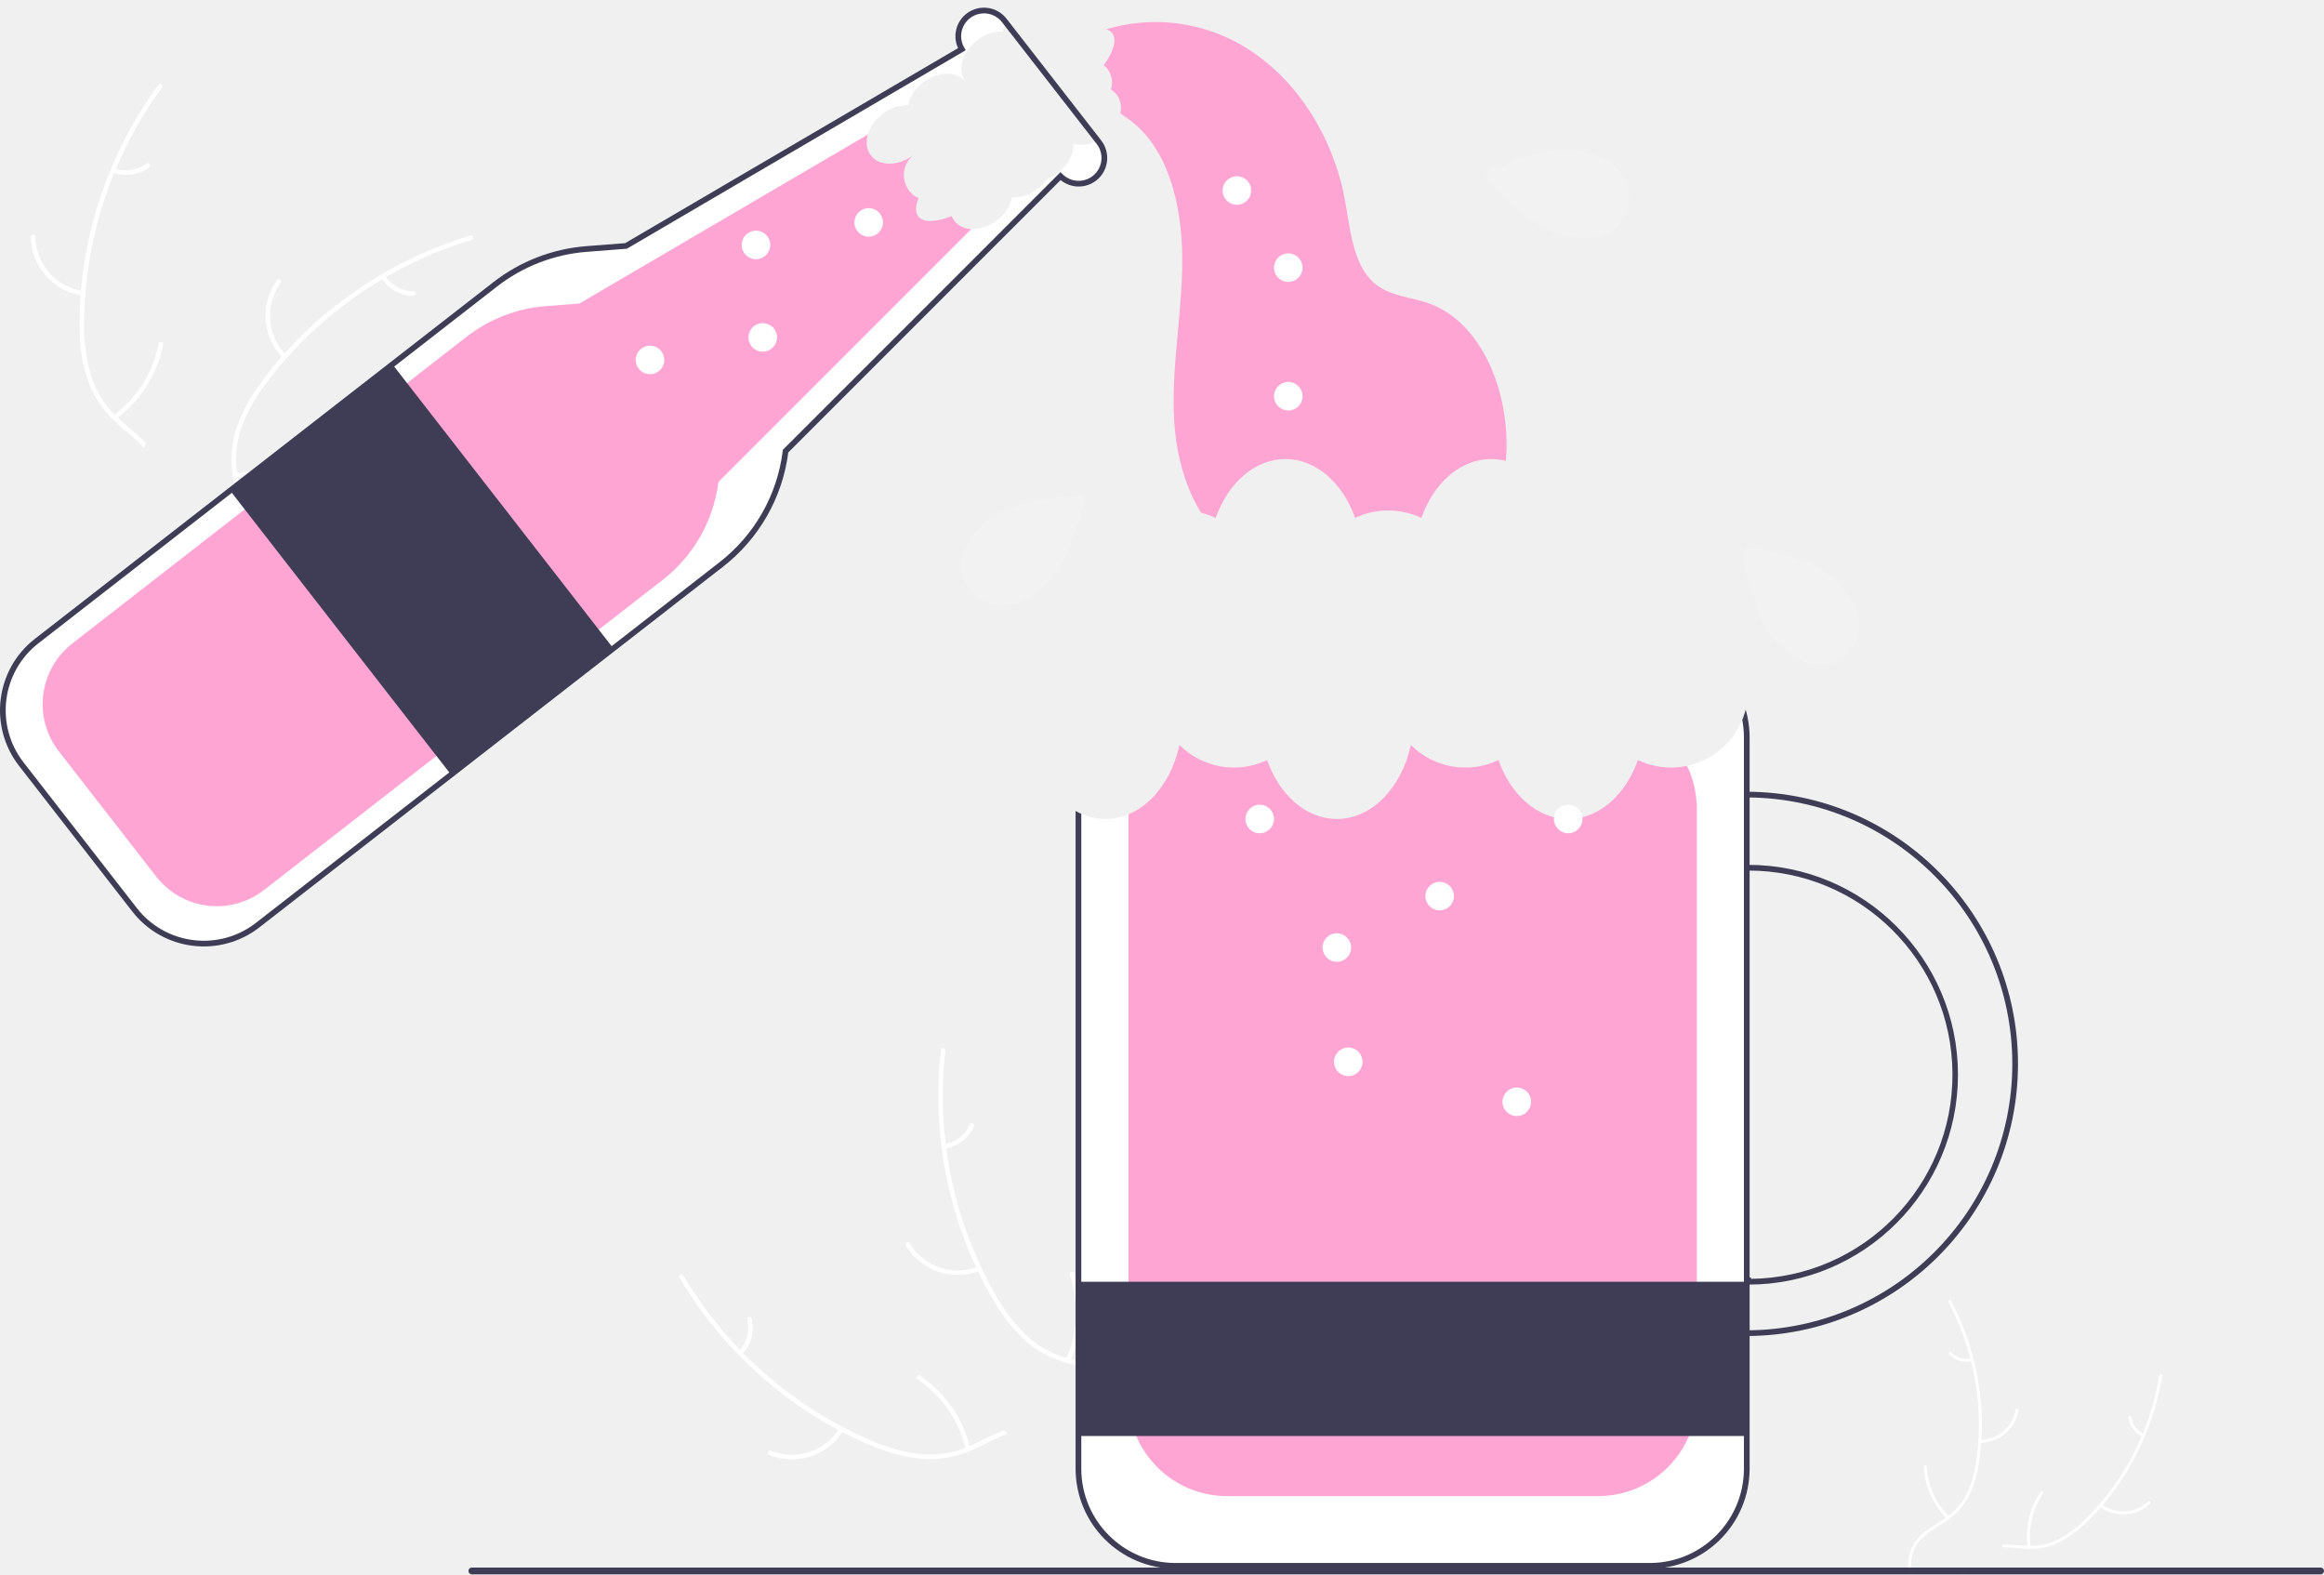
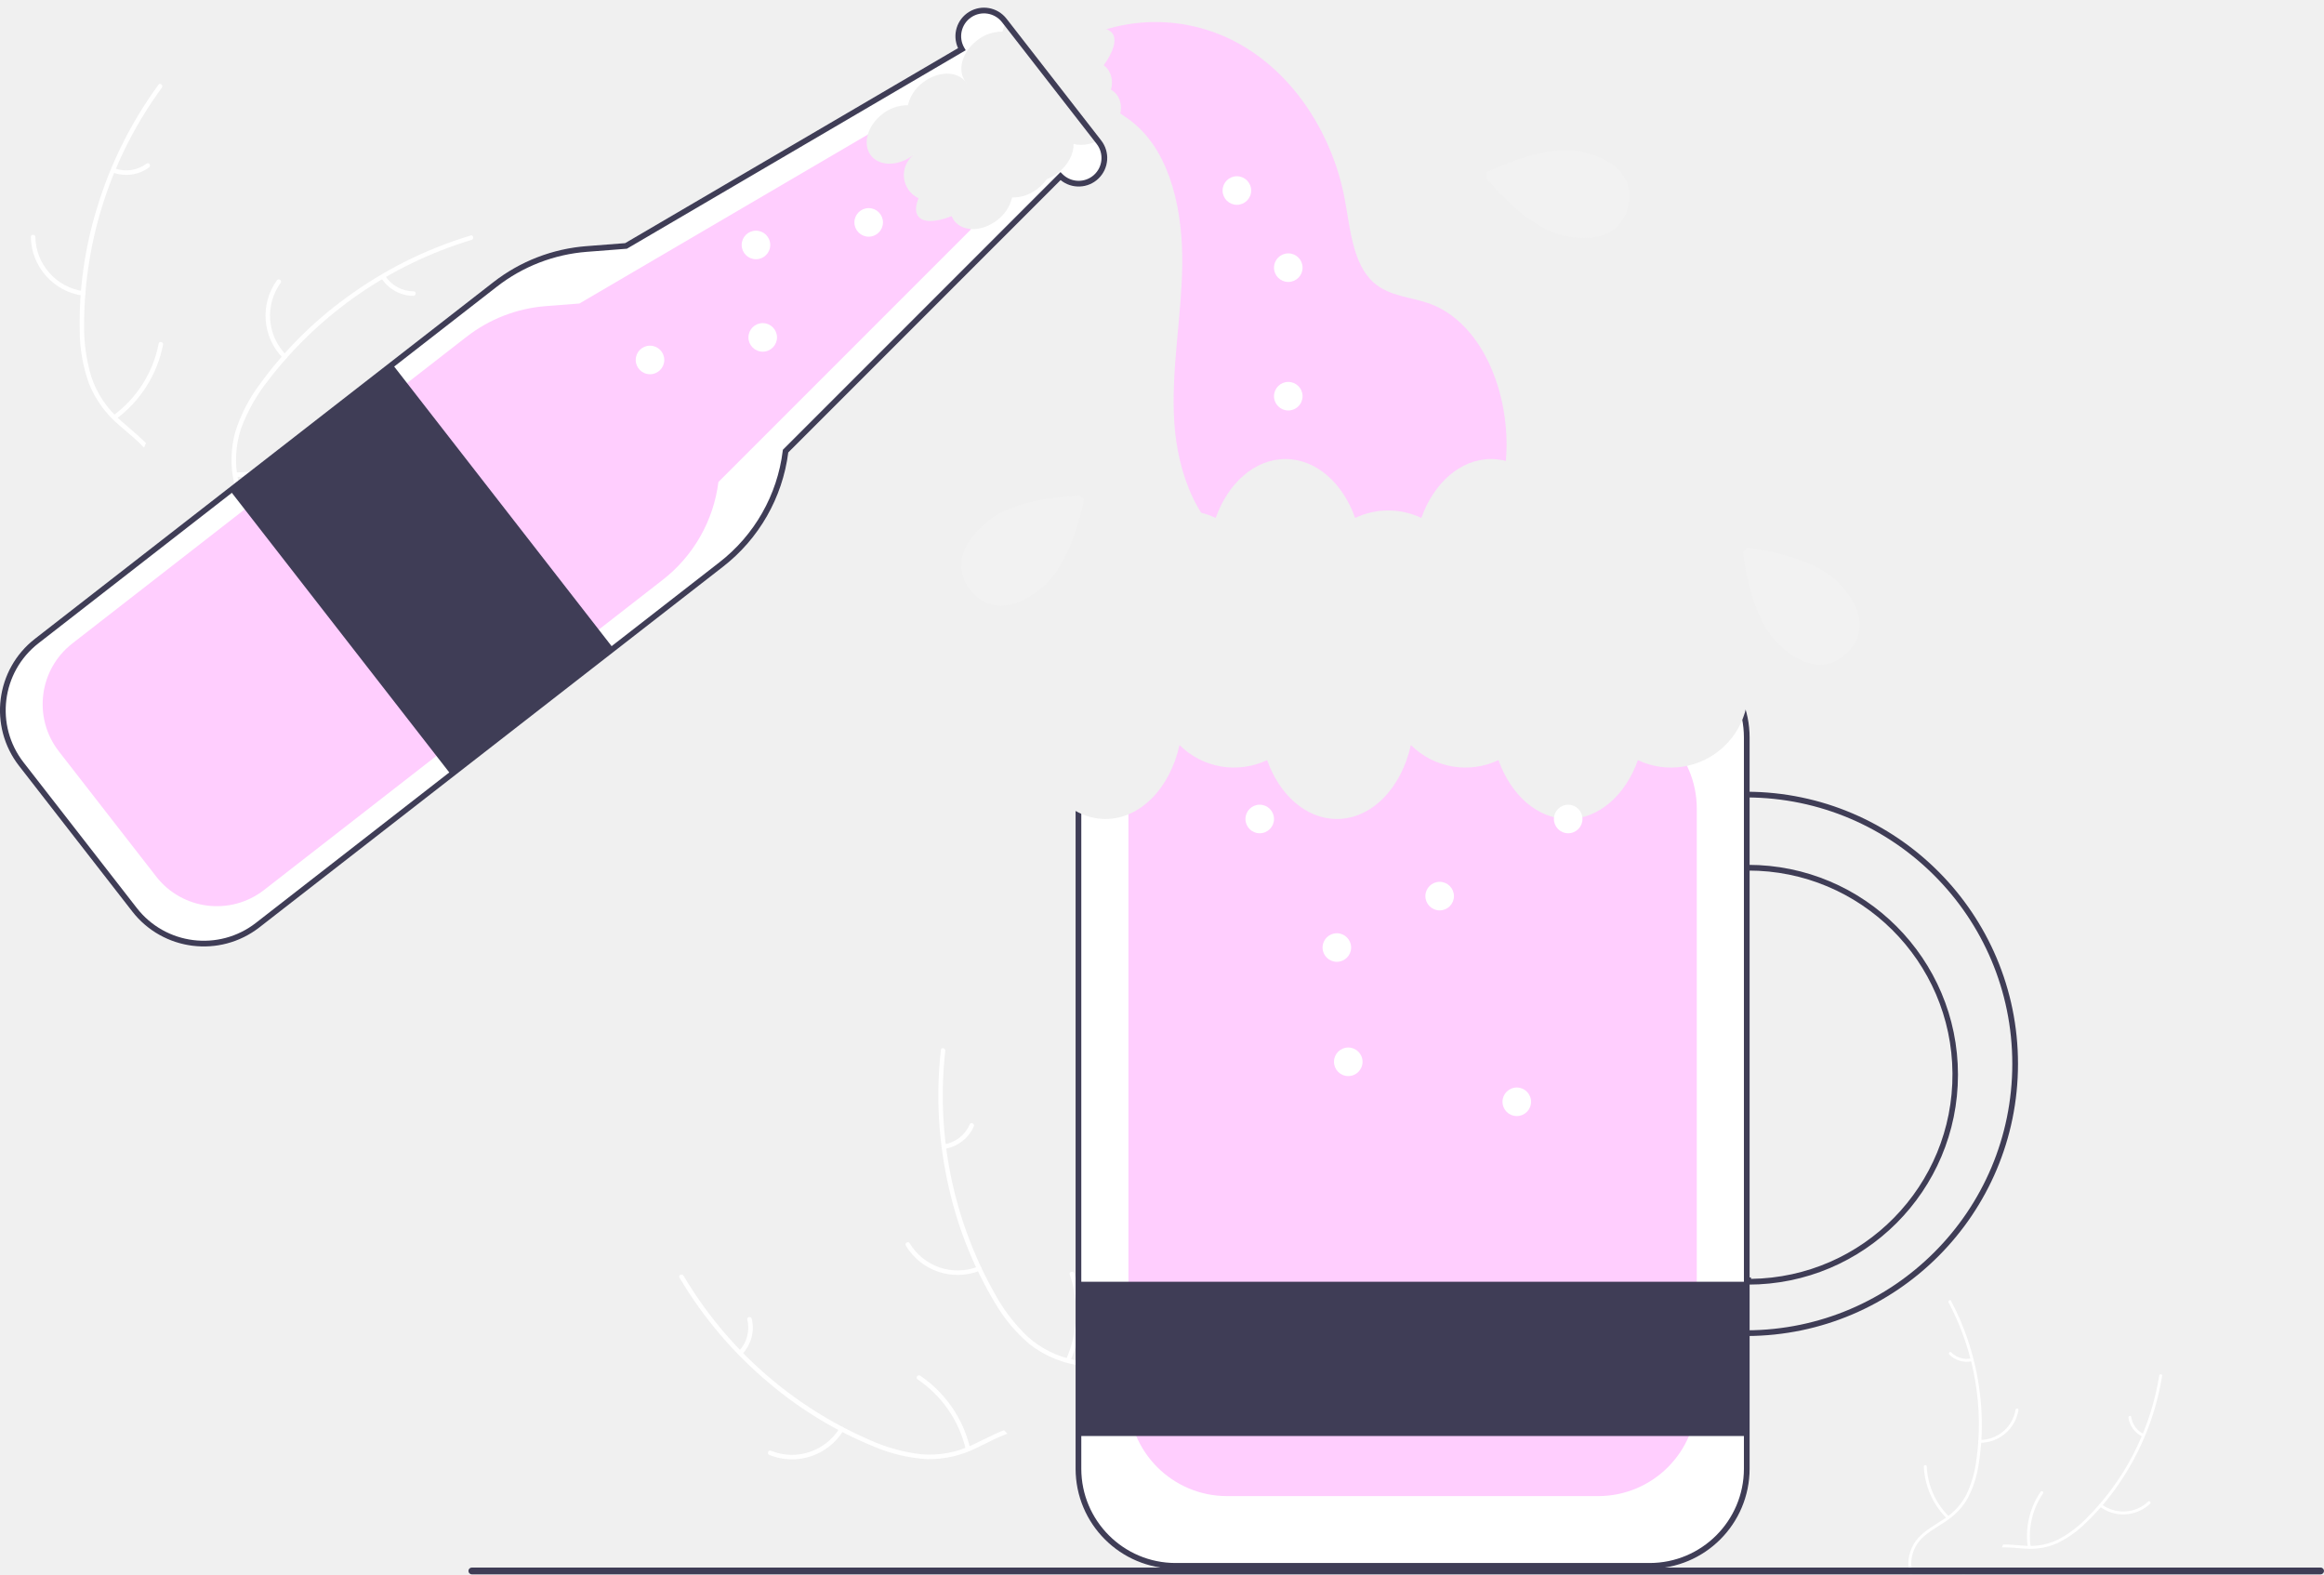
<svg xmlns="http://www.w3.org/2000/svg" id="bb7bf3ee-89b3-4cf2-9a5f-037522cb81d7" data-name="Layer 1" width="813.689" height="551.128" viewBox="0 0 813.689 551.128">
  <path d="M491.692,703.456c-32.504-14.962-59.184-46.529-59.942-82.303a164.863,164.863,0,0,0,107.877,34.269c14.991-.697,31.591-3.033,43.629,5.928,7.49,5.576,11.671,14.721,13.173,23.937,1.502,9.216.622,18.634-.263,27.93l.872,2.162C561.47,719.28,524.196,718.417,491.692,703.456Z" transform="translate(-193.1554 -174.4361)" fill="#f0f0f0" />
  <path d="M432.492,621.036a140.913,140.913,0,0,0,64.974,57.402,60.682,60.682,0,0,0,18.317,5.096,34.804,34.804,0,0,0,18.006-3.361c5.267-2.42,10.374-5.506,16.137-6.604a21.31,21.31,0,0,1,16.895,4.276c5.991,4.49,10.011,10.864,13.726,17.234,4.125,7.073,8.297,14.485,15.263,19.148.844.565-.082,1.842-.925,1.277-12.12-8.113-15.585-23.481-25.645-33.482-4.694-4.667-10.823-7.947-17.605-7.125-5.93.718-11.199,3.896-16.511,6.392a37.138,37.138,0,0,1-17.484,3.943,56.099,56.099,0,0,1-18.446-4.373,136.711,136.711,0,0,1-36.571-22.097,143.412,143.412,0,0,1-31.576-37.091c-.515-.871.931-1.502,1.443-.636Z" transform="translate(-193.1554 -174.4361)" fill="#fff" />
  <path d="M488.498,675.143a21.141,21.141,0,0,1-25.98,8.631c-.94-.383-.389-1.861.552-1.478A19.577,19.577,0,0,0,487.221,674.218c.523-.87,1.797.06,1.277.925Z" transform="translate(-193.1554 -174.4361)" fill="#fff" />
  <path d="M531.28,681.751a40.748,40.748,0,0,0-16.856-24.449c-.842-.568.084-1.845.925-1.277a42.385,42.385,0,0,1,17.488,25.477c.23.991-1.329,1.235-1.557.249Z" transform="translate(-193.1554 -174.4361)" fill="#fff" />
  <path d="M451.928,647.348a11.967,11.967,0,0,0,2.886-10.983c-.242-.987,1.317-1.23,1.557-.249a13.41,13.41,0,0,1-3.165,12.157.815.815,0,0,1-1.101.176.793.793,0,0,1-.176-1.101Z" transform="translate(-193.1554 -174.4361)" fill="#fff" />
  <path d="M523.454,541.981c.169.612.337,1.224.518,1.841a157.599,157.599,0,0,0,8.891,23.969c.269.603.552,1.209.838,1.803a166.146,166.146,0,0,0,36.147,49.347,161.349,161.349,0,0,0,19.117,15.348c9.325,6.385,19.945,12.566,26.425,21.399a27.681,27.681,0,0,1,1.884,2.861l-17.666,55.599c-.104.106-.195.217-.298.324l-.604,2.252c-.365-.214-.739-.444-1.104-.658-.212-.123-.42-.259-.633-.382-.14-.086-.28-.173-.412-.243-.047-.029-.093-.058-.128-.082-.131-.07-.246-.148-.365-.214q-3.14-1.919-6.264-3.889c-.013-.004-.013-.004-.021-.02-15.843-10.048-30.986-21.507-43.908-34.9-.389-.403-.79-.81-1.171-1.238a153.961,153.961,0,0,1-15.804-19.532,136.108,136.108,0,0,1-7.137-11.778,113.184,113.184,0,0,1-11.643-33.418c-4.192-23.287-.891-47.655,12.312-66.923C522.769,542.951,523.103,542.47,523.454,541.981Z" transform="translate(-193.1554 -174.4361)" fill="#f0f0f0" />
  <path d="M524.12,542.331a140.913,140.913,0,0,0,17.318,84.951,60.682,60.682,0,0,0,11.557,15.097,34.804,34.804,0,0,0,16.401,8.157c5.662,1.239,11.598,1.85,16.861,4.443A21.311,21.311,0,0,1,597.172,668.565c2.08,7.192,1.452,14.702.583,22.025-.965,8.131-2.096,16.561.658,24.478.334.959-1.174,1.421-1.507.463-4.793-13.775,1.694-28.132-.318-42.174-.939-6.552-3.857-12.861-9.767-16.288-5.168-2.997-11.288-3.632-17.032-4.837a37.138,37.138,0,0,1-16.333-7.378,56.099,56.099,0,0,1-12.095-14.597,136.711,136.711,0,0,1-15.896-39.661,143.412,143.412,0,0,1-2.88-48.626c.113-1.006,1.648-.639,1.535.361Z" transform="translate(-193.1554 -174.4361)" fill="#fff" />
  <path d="M536.262,619.252a21.141,21.141,0,0,1-25.94-8.751c-.52-.871.81-1.72,1.33-.847a19.577,19.577,0,0,0,24.146,8.091c.941-.38,1.399,1.13.463,1.507Z" transform="translate(-193.1554 -174.4361)" fill="#fff" />
  <path d="M566.442,650.286a40.748,40.748,0,0,0,1.262-29.669c-.33-.96,1.178-1.423,1.507-.463a42.385,42.385,0,0,1-1.376,30.871c-.413.929-1.804.186-1.394-.738Z" transform="translate(-193.1554 -174.4361)" fill="#fff" />
  <path d="M523.797,575.042a11.967,11.967,0,0,0,8.916-7.032c.401-.934,1.792-.189,1.394.738a13.41,13.41,0,0,1-9.847,7.801.815.815,0,0,1-.985-.522.793.793,0,0,1,.522-.985Z" transform="translate(-193.1554 -174.4361)" fill="#fff" />
  <path d="M946.115,700.794a73.187,73.187,0,0,1-13.021,18.79q-1.785,1.86-3.67,3.6c-.87.81-1.76,1.6-2.67,2.38H865.165c.05-.8.14-1.59.26-2.38a19.627,19.627,0,0,1,2.63-7.22c5.12-8.24,15.65-10.77,24.83-13.9,2.19-.75,4.36-1.57,6.49-2.47,2.75-1.15,5.45-2.42,8.08-3.8a107.372,107.372,0,0,0,31.03-24.48c.28-.32.55-.64.82-.97a102.018,102.018,0,0,0,9.69-13.41c.22-.34.42-.69.63-1.04.13.36.26.73.39,1.09C954.915,671.274,952.755,687.024,946.115,700.794Z" transform="translate(-193.1554 -174.4361)" fill="#f0f0f0" />
  <path d="M950.175,656.034c-.05.32-.1.64-.16.95a92.075,92.075,0,0,1-5.85,20.12,93.102,93.102,0,0,1-4.19,8.72,91.993,91.993,0,0,1-10.61,15.49c-.22.26-.45.52-.67.78q-2.61,2.985-5.47,5.68a36.396,36.396,0,0,1-10.05,7,22.873,22.873,0,0,1-9.58,1.84c-.62,0-1.24-.03-1.87-.07-2.52-.16-5.1-.5-7.64-.43a16.31,16.31,0,0,0-3.8.5,13.137,13.137,0,0,0-7.95,6.57,18.581,18.581,0,0,0-.95,1.89c-.07.16-.14.33-.2.49h-1.1a21.167,21.167,0,0,1,1.08-2.38c.21-.41.44-.81.68-1.2a13.789,13.789,0,0,1,9.15-6.57,18.741,18.741,0,0,1,3.5-.31c2.59-.04,5.19.32,7.77.46.27.01.54.03.81.03.34.01.69.01,1.03.01a21.937,21.937,0,0,0,9.78-2.29,39.558,39.558,0,0,0,9.81-7.4c1.55-1.53,3.04-3.13,4.46-4.78.07-.07.13-.14.19-.21a90.119,90.119,0,0,0,14.68-23.71c.14-.31.27-.62.4-.93a91.458,91.458,0,0,0,5.57-19.35c.06-.31.11-.63.16-.94C949.255,655.354,950.275,655.394,950.175,656.034Z" transform="translate(-193.1554 -174.4361)" fill="#fff" />
  <path d="M928.302,701.803a13.664,13.664,0,0,0,17.667-.967c.474-.453-.207-1.211-.682-.758a12.652,12.652,0,0,1-16.435.866c-.52-.399-1.066.462-.549.859Z" transform="translate(-193.1554 -174.4361)" fill="#fff" />
  <path d="M904.144,715.915a26.336,26.336,0,0,1,4.341-18.695c.372-.541-.487-1.089-.859-.549a27.393,27.393,0,0,0-4.478,19.463c.097.65,1.092.427.995-.219Z" transform="translate(-193.1554 -174.4361)" fill="#fff" />
  <path d="M943.705,676.425a7.734,7.734,0,0,1-4.338-5.92c-.088-.651-1.083-.428-.995.219a8.667,8.667,0,0,0,4.784,6.56.527.527,0,0,0,.704-.155.512.512,0,0,0-.155-.704Z" transform="translate(-193.1554 -174.4361)" fill="#fff" />
  <path d="M900.875,690.834c-.36,2.96-.86,5.87-1.5,8.76v.01a99.406,99.406,0,0,1-4.88,15.49v.01c-.13.35-.27.68-.41,1.01-.99,2.39-2.06,4.74-3.2,7.07-.39.8-.79,1.59-1.2,2.38H849.555l-1.94-2.38-.68-.84a17.748,17.748,0,0,1,.46-2.17c1.8-6.85,6.72-13.08,10.82-19.13a103.893,103.893,0,0,0,7.85-13.76,107.23,107.23,0,0,0,10.05-38.23c.03-.43.05-.86.07-1.29a102.404,102.404,0,0,0-.33-16.52v-.02c-.04-.4-.08-.81-.13-1.21.32.22.64.42.95.63a.01.01,0,0,1,.01.01h.01c12.47,8.44,20.23,22.27,23.24,37.23.01.03.01.06.02.09A73.48,73.48,0,0,1,900.875,690.834Z" transform="translate(-193.1554 -174.4361)" fill="#f0f0f0" />
  <path d="M886.895,678.494c-.02.34-.04.67-.07,1.01-.19,2.63-.5,5.25-.94,7.84a36.447,36.447,0,0,1-3.82,11.64,22.801,22.801,0,0,1-6.54,7.23q-.75.57-1.53,1.08c-3.17,2.08-6.7,3.92-9.1,6.94a12.678,12.678,0,0,0-2.5,8.95,17.462,17.462,0,0,0,.32,2.38h-1.03a18.565,18.565,0,0,1-.29-1.96q-.015-.21-.03-.42a13.705,13.705,0,0,1,3.38-10.34c2.55-2.81,5.97-4.58,9.08-6.67.23-.15.45-.31.67-.47.28-.19.56-.4.83-.61a21.608,21.608,0,0,0,6.43-7.71,39.175,39.175,0,0,0,3.37-11.81q.465-3.24.7-6.5c0-.1.01-.19.01-.29v-.01a90.789,90.789,0,0,0-2.53-27.76c-.09-.33-.18-.65-.26-.98a91.116,91.116,0,0,0-7.19-18.79v-.02c-.15-.28-.29-.56-.44-.84-.31-.57.53-1.16.83-.58.15.28.29.56.43.84a.01.01,0,0,1,.01.01,91.41,91.41,0,0,1,7.48,19.73,89.185,89.185,0,0,1,1.87,9.34A91.964,91.964,0,0,1,886.895,678.494Z" transform="translate(-193.1554 -174.4361)" fill="#fff" />
  <path d="M886.338,679.516A13.664,13.664,0,0,0,899.862,668.107c.106-.647-.895-.842-1.001-.194a12.652,12.652,0,0,1-12.601,10.587c-.656-.005-.573,1.011.079,1.016Z" transform="translate(-193.1554 -174.4361)" fill="#fff" />
  <path d="M875.545,705.327a26.336,26.336,0,0,1-7.789-17.541c-.029-.656-1.045-.576-1.016.079a27.393,27.393,0,0,0,8.143,18.236c.469.461,1.129-.316.663-.774Z" transform="translate(-193.1554 -174.4361)" fill="#fff" />
  <path d="M883.357,649.979a7.734,7.734,0,0,1-7.028-2.115c-.462-.466-1.122.311-.663.774a8.667,8.667,0,0,0,7.769,2.357.527.527,0,0,0,.469-.547.512.512,0,0,0-.547-.469Z" transform="translate(-193.1554 -174.4361)" fill="#fff" />
  <path d="M197.33,291.995c.97-35.769,19.498-72.715,52.09-87.484A164.863,164.863,0,0,0,260.348,317.171c6.537,13.508,15.215,27.852,11.712,42.444-2.18,9.08-8.944,16.52-16.825,21.527-7.882,5.007-16.888,7.902-25.782,10.745l-1.645,1.652C210.229,362.372,196.36,327.764,197.33,291.995Z" transform="translate(-193.1554 -174.4361)" fill="#f0f0f0" />
  <path d="M249.819,205.146a140.913,140.913,0,0,0-27.216,82.316,60.682,60.682,0,0,0,2.52,18.845,34.804,34.804,0,0,0,10.173,15.232c4.297,3.89,9.143,7.372,12.419,12.239a21.31,21.31,0,0,1,2.715,17.215c-1.771,7.274-6.05,13.478-10.446,19.399-4.88,6.574-10.054,13.326-11.601,21.565-.187.998-1.725.649-1.538-.348,2.691-14.334,15.458-23.565,20.695-36.748,2.444-6.152,3.049-13.077-.374-18.988-2.993-5.17-7.987-8.764-12.372-12.665a37.138,37.138,0,0,1-10.502-14.523,56.099,56.099,0,0,1-3.235-18.679A136.711,136.711,0,0,1,226.986,247.69a143.412,143.412,0,0,1,21.68-43.621c.598-.817,1.747.265,1.153,1.077Z" transform="translate(-193.1554 -174.4361)" fill="#fff" />
  <path d="M222.104,277.922A21.141,21.141,0,0,1,203.95,257.431c-.018-1.015,1.558-1.09,1.576-.074a19.577,19.577,0,0,0,16.926,19.026c1.005.138.652,1.676-.348,1.538Z" transform="translate(-193.1554 -174.4361)" fill="#fff" />
  <path d="M232.857,319.854a40.748,40.748,0,0,0,15.848-25.114c.191-.998,1.729-.649,1.538.348a42.385,42.385,0,0,1-16.544,26.1c-.82.601-1.658-.736-.842-1.334Z" transform="translate(-193.1554 -174.4361)" fill="#fff" />
  <path d="M233.273,233.366a11.967,11.967,0,0,0,11.232-1.667c.812-.611,1.649.727.842,1.334a13.41,13.41,0,0,1-12.422,1.872.815.815,0,0,1-.595-.943.793.793,0,0,1,.943-.595Z" transform="translate(-193.1554 -174.4361)" fill="#fff" />
  <path d="M358.281,257.679c-.496.396-.993.792-1.489,1.201a157.599,157.599,0,0,0-18.539,17.603c-.448.485-.895.983-1.328,1.479a166.145,166.145,0,0,0-31.15,52.644,161.348,161.348,0,0,0-6.591,23.613c-2.202,11.085-3.708,23.28-9.279,32.712a27.682,27.682,0,0,1-1.889,2.858l-58.066,5.628c-.138-.053-.276-.094-.415-.147l-2.308.331c.053-.42.118-.854.171-1.274.03-.244.073-.488.103-.732.024-.163.049-.326.061-.474.008-.054.016-.108.025-.15.012-.148.04-.285.053-.42.353-2.428.719-4.857,1.112-7.289-.001-.013-.001-.013.01-.028,3.006-18.518,7.585-36.948,14.815-54.097.218-.516.433-1.045.678-1.563a153.964,153.964,0,0,1,11.741-22.213,136.111,136.111,0,0,1,8.022-11.195,113.184,113.184,0,0,1,26.145-23.85c19.76-13.014,43.463-19.564,66.371-15.005C357.12,257.431,357.694,257.549,358.281,257.679Z" transform="translate(-193.1554 -174.4361)" fill="#f0f0f0" />
  <path d="M358.222,258.429a140.913,140.913,0,0,0-71.29,49.338,60.682,60.682,0,0,0-9.334,16.564,34.804,34.804,0,0,0-1.048,18.287c1.089,5.693,2.861,11.391,2.547,17.249a21.311,21.311,0,0,1-8.197,15.38c-5.794,4.741-12.945,7.118-20.02,9.2-7.855,2.311-16.05,4.587-22.246,10.234-.751.684-1.768-.521-1.019-1.204,10.779-9.825,26.53-9.509,38.649-16.882,5.655-3.44,10.307-8.606,11.133-15.387.722-5.93-1.101-11.806-2.253-17.561a37.138,37.138,0,0,1,.359-17.919,56.099,56.099,0,0,1,8.663-16.862,136.711,136.711,0,0,1,30.211-30.216,143.412,143.412,0,0,1,43.573-21.776c.969-.292,1.235,1.264.272,1.554Z" transform="translate(-193.1554 -174.4361)" fill="#fff" />
  <path d="M292.277,299.85a21.141,21.141,0,0,1-2.158-27.291c.597-.821,1.9.068,1.302.89a19.577,19.577,0,0,0,2.06,25.382c.719.716-.488,1.731-1.204,1.019Z" transform="translate(-193.1554 -174.4361)" fill="#fff" />
  <path d="M275.617,339.804A40.748,40.748,0,0,0,303.391,329.293c.753-.682,1.771.523,1.019,1.204a42.385,42.385,0,0,1-28.924,10.879c-1.017-.014-.88-1.586.131-1.572Z" transform="translate(-193.1554 -174.4361)" fill="#fff" />
  <path d="M328.02,270.999a11.967,11.967,0,0,0,9.972,5.432c1.016.001.879,1.573-.131,1.572a13.41,13.41,0,0,1-11.045-5.984.815.815,0,0,1,.092-1.111.792.792,0,0,1,1.111.092Z" transform="translate(-193.1554 -174.4361)" fill="#fff" />
  <path d="M770.746,723.592H604.739a35.036,35.036,0,0,1-34.996-34.996V432.588a35.036,35.036,0,0,1,34.996-34.996H770.746a35.036,35.036,0,0,1,34.996,34.996V688.596A35.036,35.036,0,0,1,770.746,723.592Z" transform="translate(-193.1554 -174.4361)" fill="#fff" />
-   <path d="M752.746,698.169H622.739a34.535,34.535,0,0,1-34.496-34.496V457.511a34.535,34.535,0,0,1,34.496-34.496H752.746a34.535,34.535,0,0,1,34.496,34.496V663.673A34.535,34.535,0,0,1,752.746,698.169Z" transform="translate(-193.1554 -174.4361)" fill="#ffa5d3" />
+   <path d="M752.746,698.169H622.739a34.535,34.535,0,0,1-34.496-34.496V457.511a34.535,34.535,0,0,1,34.496-34.496H752.746a34.535,34.535,0,0,1,34.496,34.496V663.673A34.535,34.535,0,0,1,752.746,698.169Z" transform="translate(-193.1554 -174.4361)" fill="#ffcefe" />
  <rect x="378.06" y="448.699" width="234" height="54" fill="#3f3d56" />
  <path d="M239.459,493.511l-39.624-50.945a31.728,31.728,0,0,1,5.566-44.526L365.892,273.213a60.595,60.595,0,0,1,32.602-12.618l13.536-1.048,116.554-68.269a9.996,9.996,0,0,1,16.978-10.302l33.153,42.625a9.997,9.997,0,0,1-14.218,13.879l-95.342,95.342a60.348,60.348,0,0,1-22.941,40.076L283.986,499.076a31.728,31.728,0,0,1-44.526-5.566Z" transform="translate(-193.1554 -174.4361)" fill="#fff" />
  <path d="M770.746,723.592H604.739a35.036,35.036,0,0,1-34.996-34.996V432.588a35.036,35.036,0,0,1,34.996-34.996H770.746a35.036,35.036,0,0,1,34.996,34.996V688.596A35.036,35.036,0,0,1,770.746,723.592Zm-166.008-324a33.033,33.033,0,0,0-32.996,32.996V688.596a33.033,33.033,0,0,0,32.996,32.996H770.746a33.033,33.033,0,0,0,32.996-32.996V432.588a33.033,33.033,0,0,0-32.996-32.996Z" transform="translate(-193.1554 -174.4361)" fill="#3f3d56" />
-   <path d="M574.989,186.626a60.149,60.149,0,0,1,55.51,5.232c16.749,10.753,29.228,30.126,33.396,51.847,2.043,10.645,2.782,23.026,10.228,29.652,5.454,4.853,12.88,4.98,19.444,7.326,19.411,6.939,29.429,33.877,26.602,57.271s-15.414,43.541-28.923,61.18c4.295-9.478-1.282-21.77-9.439-26.744s-17.88-4.556-27.063-3.733-18.753,1.866-27.316-2.079c-14.632-6.741-22.04-26.276-23.145-44.539s2.547-36.464,2.808-54.77-3.803-38.36-16.447-49.261c-5.815-5.013-13.01-7.688-18.419-13.283s-8.312-16.215-3.258-22.242" transform="translate(-193.1554 -174.4361)" fill="#ffa5d3" />
+   <path d="M574.989,186.626a60.149,60.149,0,0,1,55.51,5.232c16.749,10.753,29.228,30.126,33.396,51.847,2.043,10.645,2.782,23.026,10.228,29.652,5.454,4.853,12.88,4.98,19.444,7.326,19.411,6.939,29.429,33.877,26.602,57.271s-15.414,43.541-28.923,61.18c4.295-9.478-1.282-21.77-9.439-26.744s-17.88-4.556-27.063-3.733-18.753,1.866-27.316-2.079c-14.632-6.741-22.04-26.276-23.145-44.539s2.547-36.464,2.808-54.77-3.803-38.36-16.447-49.261c-5.815-5.013-13.01-7.688-18.419-13.283s-8.312-16.215-3.258-22.242" transform="translate(-193.1554 -174.4361)" fill="#ffcefe" />
  <path d="M778.215,389.135c-.523,0-1.042.019-1.559.048a27.007,27.007,0,0,0-37.03-33.438c-4.328-12.182-13.63-20.61-24.411-20.61s-20.084,8.428-24.411,20.61a27.036,27.036,0,0,0-23.178,0c-4.328-12.182-13.63-20.61-24.411-20.61s-20.084,8.428-24.411,20.61a27.006,27.006,0,0,0-37.024,33.455c-.518-.039-1.039-.065-1.564-.065-14.912,0-27,16.118-27,36s12.088,36,27,36c12.281,0,22.64-10.937,25.916-25.901a27.012,27.012,0,0,0,30.673,5.292c4.328,12.182,13.63,20.61,24.411,20.61,12.281,0,22.64-10.937,25.916-25.901a27.012,27.012,0,0,0,30.673,5.292c4.328,12.182,13.63,20.61,24.411,20.61s20.083-8.428,24.411-20.61a27.002,27.002,0,1,0,11.589-51.39Z" transform="translate(-193.1554 -174.4361)" fill="#f0f0f0" />
  <circle cx="441.06" cy="286.699" r="5" fill="#fff" />
  <circle cx="472.06" cy="371.699" r="5" fill="#fff" />
  <circle cx="504.06" cy="313.699" r="5" fill="#fff" />
  <circle cx="468.06" cy="331.699" r="5" fill="#fff" />
  <circle cx="531.06" cy="385.699" r="5" fill="#fff" />
  <circle cx="549.06" cy="286.699" r="5" fill="#fff" />
  <path d="M804.743,642.135v-2a93.272,93.272,0,0,0,0-186.543v-2a95.272,95.272,0,0,1,0,190.543Z" transform="translate(-193.1554 -174.4361)" fill="#3f3d56" />
  <path d="M805.215,624.135h-1v-2.521h2v.515a71.472,71.472,0,0,0-1-142.938v-2a73.472,73.472,0,0,1,0,146.945Z" transform="translate(-193.1554 -174.4361)" fill="#3f3d56" />
-   <path d="M247.83,481.267l-34.067-43.801a26.919,26.919,0,0,1,4.722-37.778l137.985-107.322a51.741,51.741,0,0,1,27.837-10.774l11.72-.908,108.035-63.279,29.044,37.342-88.417,88.417a51.529,51.529,0,0,1-19.604,34.34L285.607,485.989a26.919,26.919,0,0,1-37.778-4.722Z" transform="translate(-193.1554 -174.4361)" fill="#ffa5d3" />
+   <path d="M247.83,481.267l-34.067-43.801a26.919,26.919,0,0,1,4.722-37.778l137.985-107.322a51.741,51.741,0,0,1,27.837-10.774l11.72-.908,108.035-63.279,29.044,37.342-88.417,88.417a51.529,51.529,0,0,1-19.604,34.34L285.607,485.989a26.919,26.919,0,0,1-37.778-4.722Z" transform="translate(-193.1554 -174.4361)" fill="#ffcefe" />
  <path d="M569.045,224.812c3.316.93,7.572-.003,11.141-2.779,5.231-4.069,6.998-10.548,3.947-14.471a6.946,6.946,0,0,0-2.028-1.754,8.042,8.042,0,0,0-1.13-7.192,6.871,6.871,0,0,0-1.379-1.33c3.441-4.763,4.731-9.02,2.958-11.3a5.043,5.043,0,0,0-4.085-1.621,7.554,7.554,0,0,0-1.441-5.483c-2.577-3.313-7.764-3.733-12.466-1.337-.056-.079-.103-.164-.163-.242-3.052-3.924-9.766-3.806-14.998.263a13.94,13.94,0,0,0-5.225,7.942,13.94,13.94,0,0,0-8.983,3.109c-5.231,4.069-6.998,10.548-3.947,14.471.135.173.285.329.434.487l-.062.064c-.118-.187-.234-.374-.372-.551-3.052-3.924-9.766-3.806-14.998.263a13.94,13.94,0,0,0-5.225,7.942,13.94,13.94,0,0,0-8.983,3.109c-5.231,4.069-6.998,10.548-3.947,14.471s9.766,3.806,14.998-.263a8.987,8.987,0,0,0,1.668,15.228c-1.105,2.66-1.214,4.902-.09,6.348,1.773,2.28,6.217,2.077,11.68-.085a6.871,6.871,0,0,0,.95,1.664c3.052,3.924,9.766,3.806,14.998-.263a13.942,13.942,0,0,0,5.225-7.941,13.942,13.942,0,0,0,8.983-3.11,15.494,15.494,0,0,0,3.147-3.284,15.494,15.494,0,0,0,3.957-2.242C567.178,232.151,569.13,228.255,569.045,224.812Z" transform="translate(-193.1554 -174.4361)" fill="#f0f0f0" />
  <path d="M239.459,493.511l-39.624-50.945a31.728,31.728,0,0,1,5.566-44.526L365.892,273.213a60.595,60.595,0,0,1,32.602-12.618l13.536-1.048,116.554-68.269a9.996,9.996,0,0,1,16.978-10.302l33.153,42.625a9.997,9.997,0,0,1-14.218,13.879l-95.342,95.342a60.348,60.348,0,0,1-22.941,40.076L283.986,499.076a31.728,31.728,0,0,1-44.526-5.566Zm304.523-311.306a7.996,7.996,0,0,0-13.211,8.95l.507.863-118.635,69.488-13.995,1.084a58.602,58.602,0,0,0-31.529,12.203L206.629,399.618a29.728,29.728,0,0,0-5.215,41.72l39.624,50.945a29.728,29.728,0,0,0,41.72,5.215l162.227-126.177a58.365,58.365,0,0,0,22.228-39.087l.043-.341,97.207-97.207.707.709a7.997,7.997,0,0,0,11.966-10.565Z" transform="translate(-193.1554 -174.4361)" fill="#3f3d56" />
  <rect x="304.813" y="310.798" width="72" height="126" transform="translate(-350.8541 113.5434) rotate(-37.87511)" fill="#3f3d56" />
  <path d="M275.121,346.346l76.129,97.88,55.255-42.976-76.129-97.88Z" transform="translate(-193.1554 -174.4361)" fill="#3f3d56" />
  <circle cx="304.148" cy="77.856" r="5" fill="#fff" />
  <circle cx="264.68" cy="85.75" r="5" fill="#fff" />
  <circle cx="267.049" cy="118.113" r="5" fill="#fff" />
  <circle cx="227.581" cy="126.007" r="5" fill="#fff" />
  <circle cx="433.06" cy="66.699" r="5" fill="#fff" />
  <circle cx="451.06" cy="93.699" r="5" fill="#fff" />
  <circle cx="451.06" cy="138.699" r="5" fill="#fff" />
  <polygon points="379.853 173.478 379.853 173.478 379.853 173.478 379.853 173.478" fill="#f2f2f2" />
  <path d="M571.309,347.945c-5.532.173-23.247,1.334-32.451,9.064-10.995,9.235-10.996,18.006-5.668,24.349s13.966,7.858,24.962-1.377c9.321-7.828,13.513-25.421,14.575-30.601Z" transform="translate(-193.1554 -174.4361)" fill="#f2f2f2" />
  <polygon points="519.263 60.981 519.263 60.981 519.263 60.981 519.263 60.981" fill="#f2f2f2" />
  <path d="M713.482,236.743c3.52,4.271,15.271,17.579,27.015,20.135,14.031,3.053,20.971-2.31,22.732-10.405s-2.322-15.856-16.353-18.909c-11.894-2.588-28.377,4.852-33.125,7.179Z" transform="translate(-193.1554 -174.4361)" fill="#f2f2f2" />
  <polygon points="610.106 191.619 610.106 191.619 610.106 191.619 610.106 191.619" fill="#f2f2f2" />
  <path d="M803.439,367.746c.65,5.496,3.336,23.045,11.832,31.547,10.15,10.157,18.888,9.4,24.748,3.544s6.623-14.593-3.527-24.75c-8.604-8.61-26.492-11.268-31.745-11.878Z" transform="translate(-193.1554 -174.4361)" fill="#f2f2f2" />
  <path d="M1006.845,724.374a1.195,1.195,0,0,1-1.2,1.19h-647.29a1.19,1.19,0,0,1,0-2.38h647.29A1.195,1.195,0,0,1,1006.845,724.374Z" transform="translate(-193.1554 -174.4361)" fill="#3f3d56" />
</svg>
